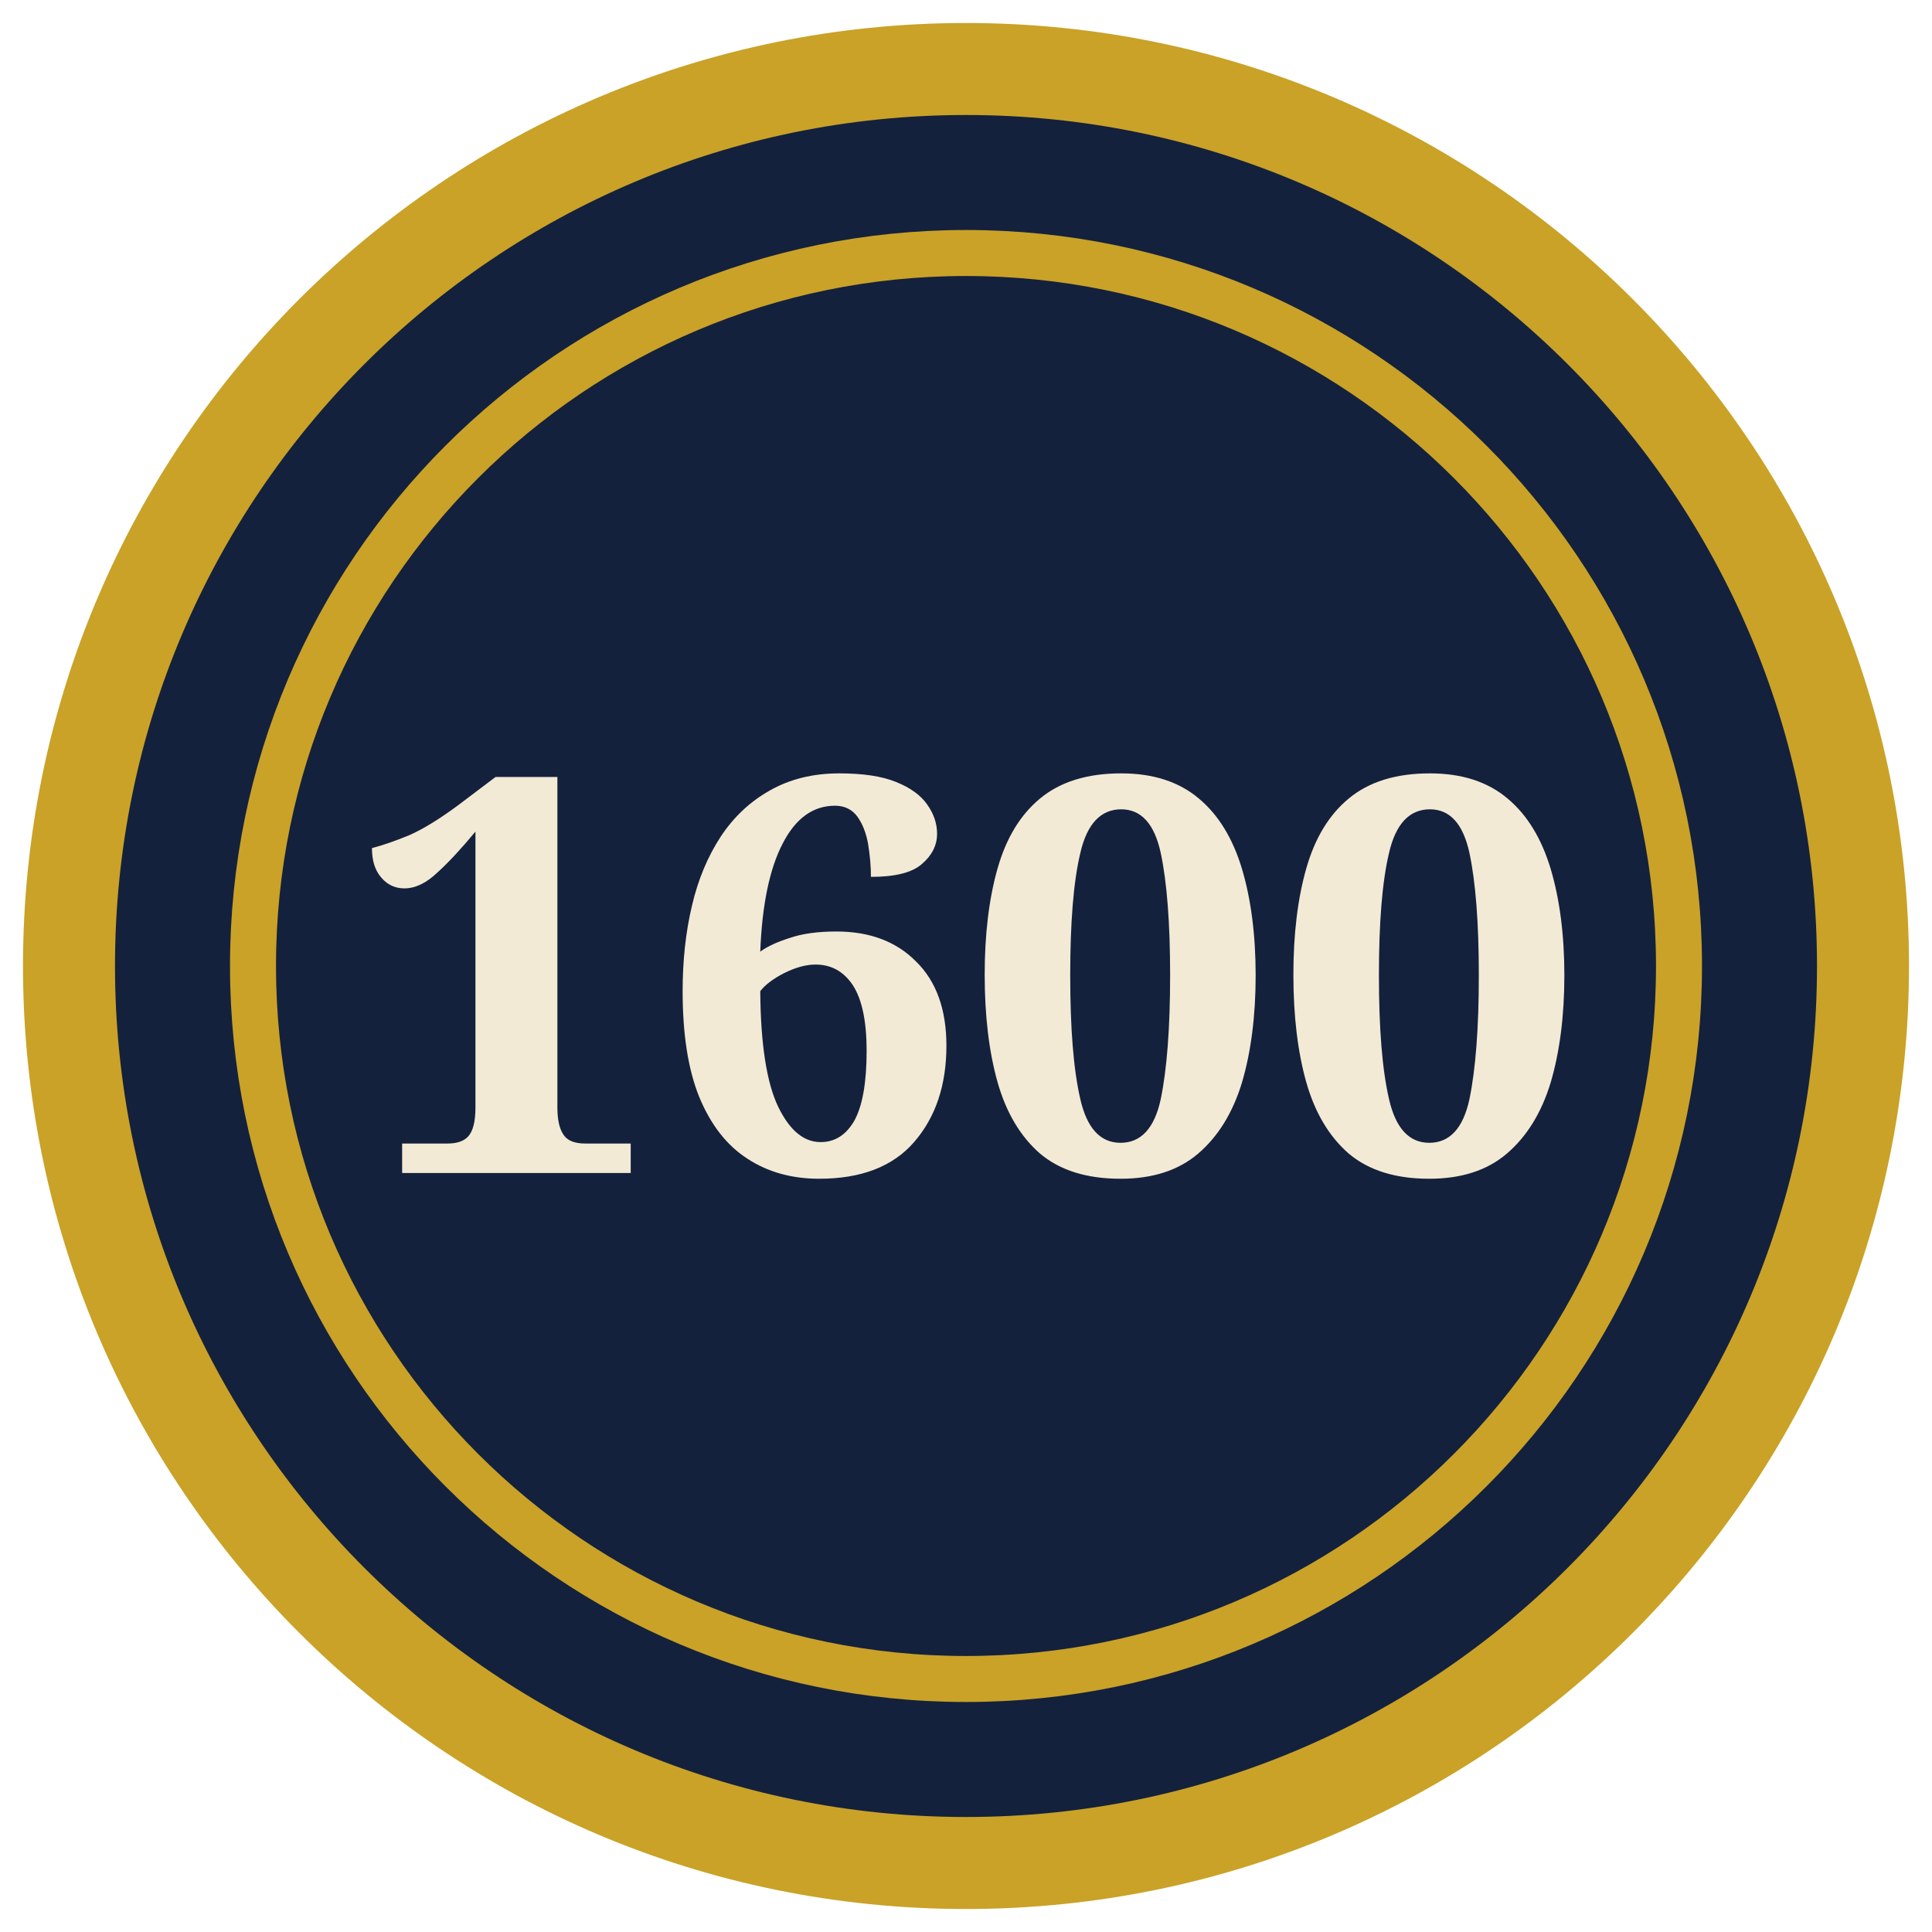
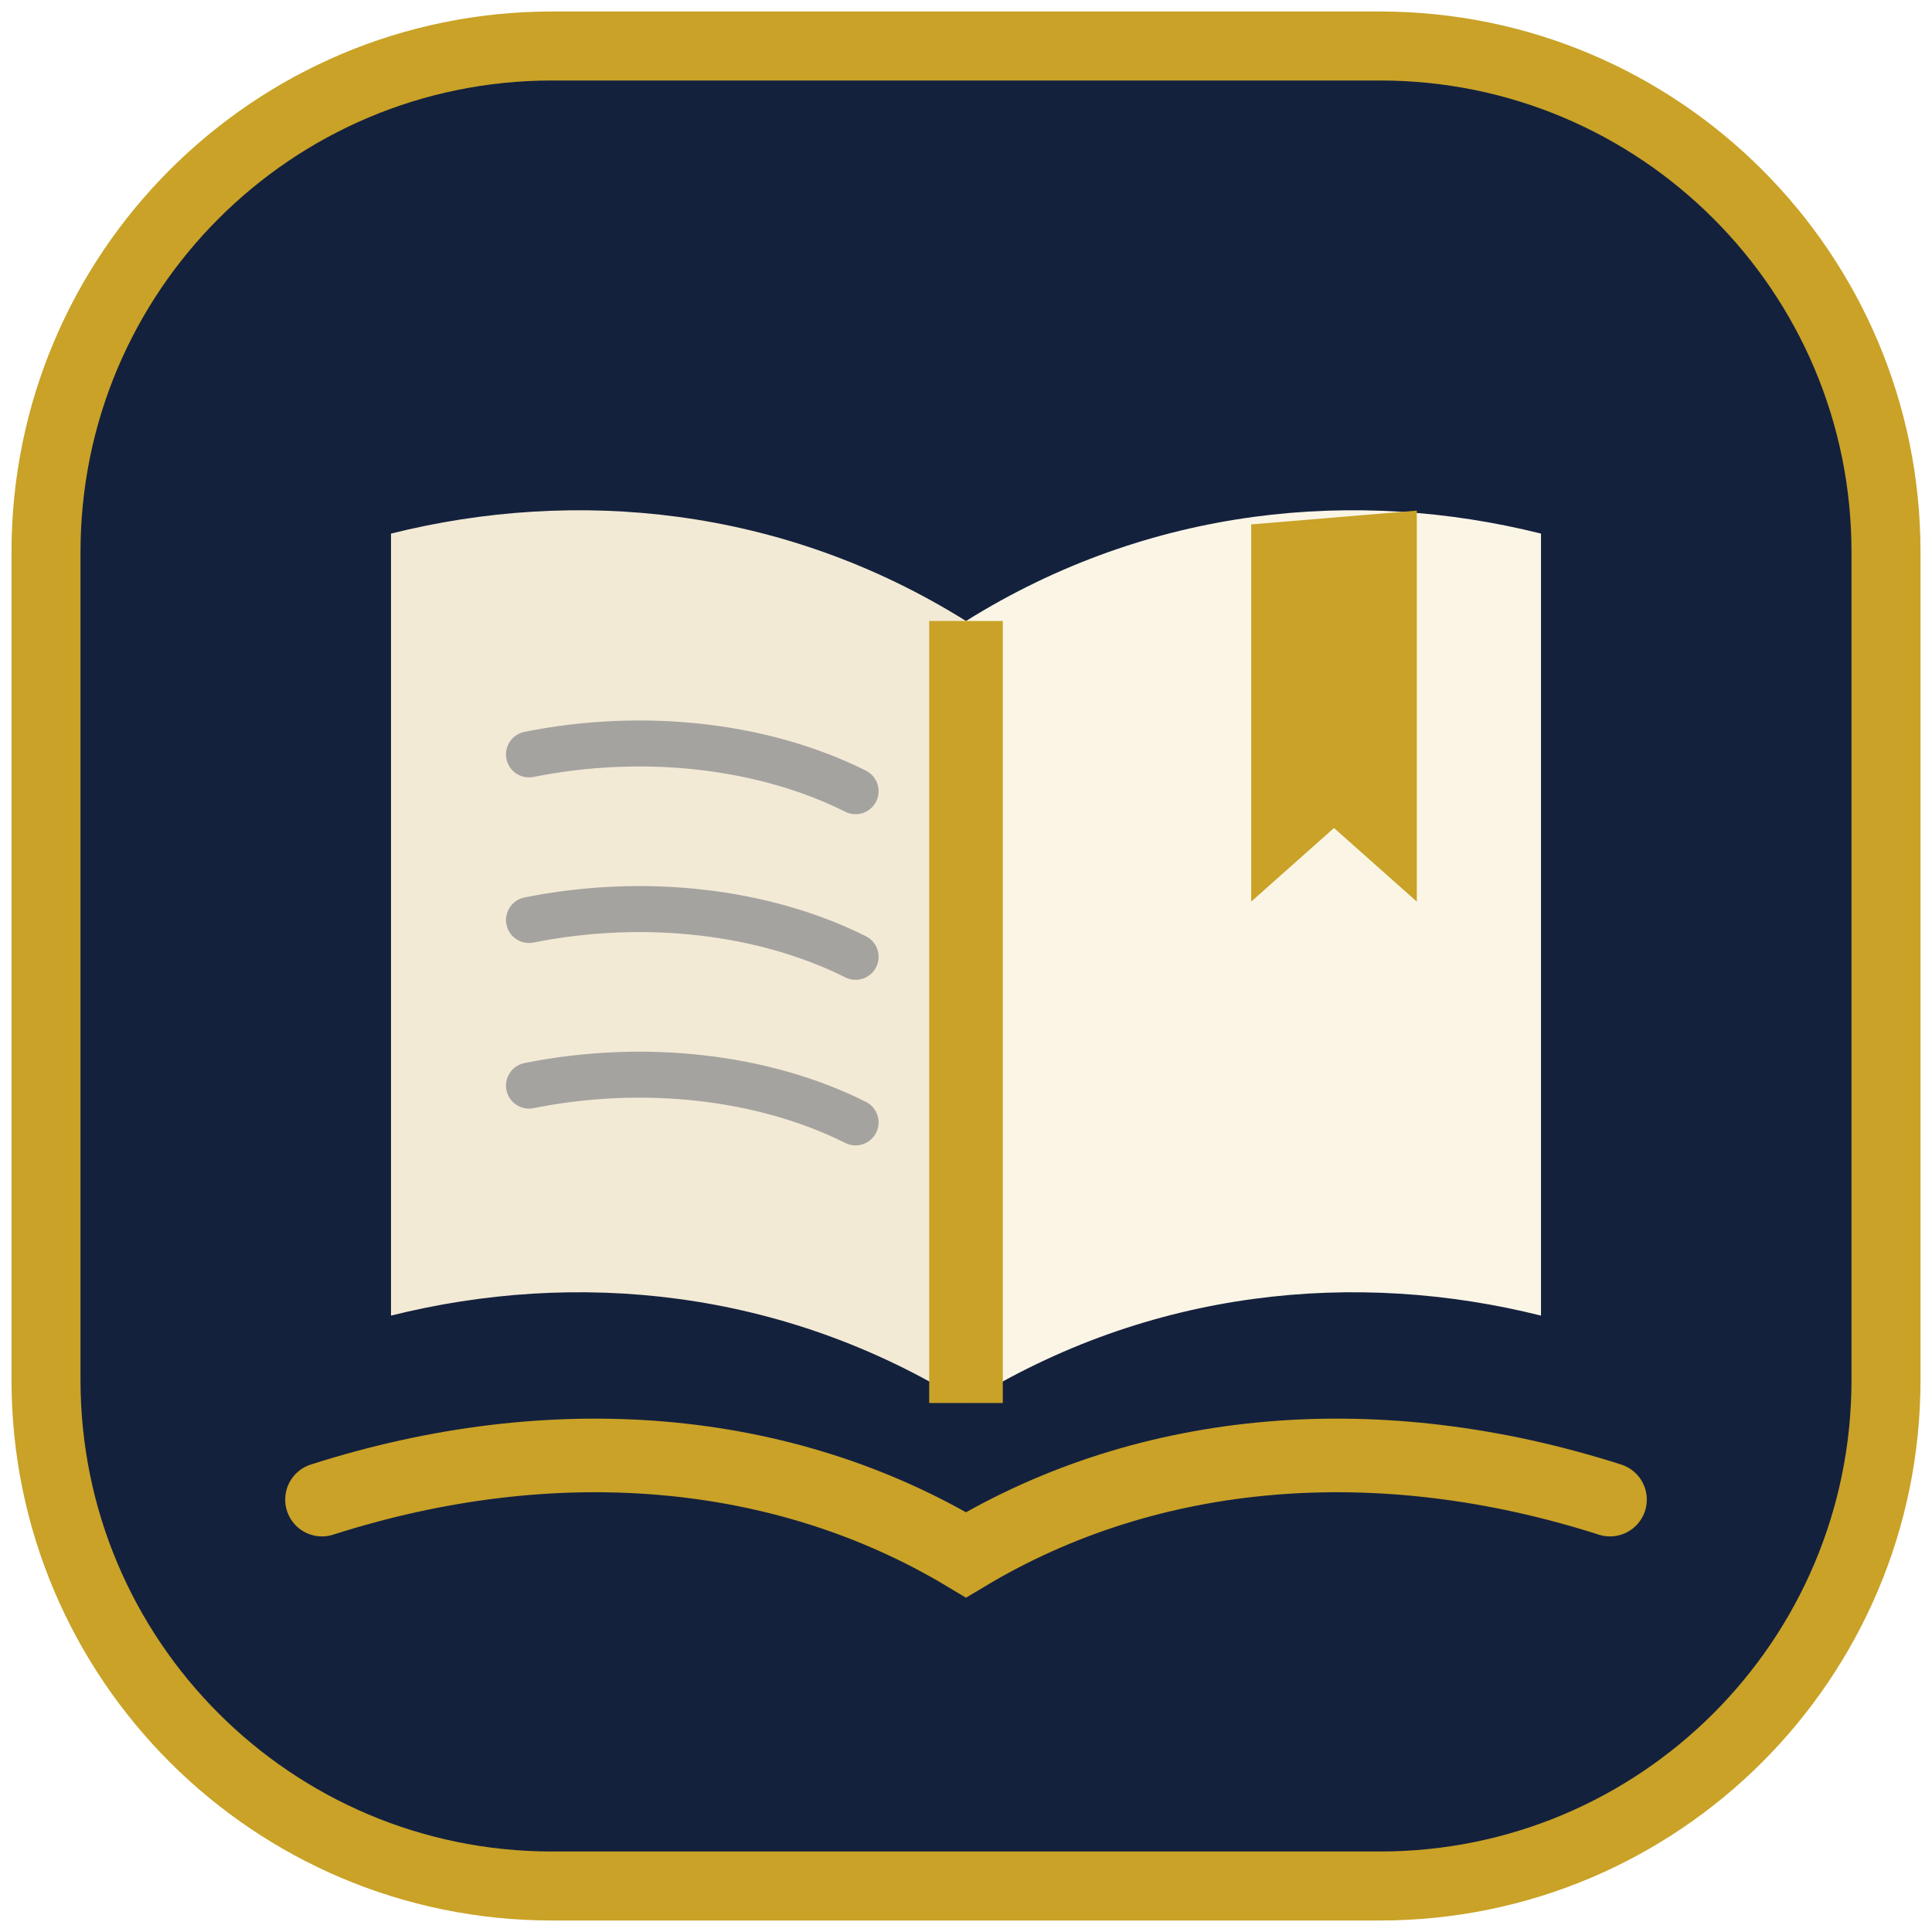
<svg xmlns="http://www.w3.org/2000/svg" viewBox="0 0 42 42">
-   <circle cx="21" cy="21" r="19.5" fill="#14213d" stroke="#c9a227" stroke-width="2" />
-   <circle cx="21" cy="21" r="15.5" fill="none" stroke="#c9a227" stroke-width="1" />
-   <text x="21" y="25.5" text-anchor="middle" font-family="Georgia, serif" font-weight="700" font-size="12" fill="#f3ead5">1600</text>
+   <rect x="1" y="1" width="40" height="40" rx="11" fill="#14213d" stroke="#c9a227" stroke-width="1.5" />
+   <path d="M21 13.5C17 11 12.5 10.6 8.5 11.6V28.6C12.5 27.6 17 28 21 30.5Z" fill="#f3ead5" />
+   <path d="M21 13.5C25 11 29.5 10.6 33.5 11.6V28.6C29.5 27.6 25 28 21 30.5Z" fill="#fbf5e6" />
+   <path d="M11.5 16.4C14 15.9 16.6 16.2 18.6 17.2M11.5 20C14 19.5 16.6 19.8 18.6 20.8M11.5 23.6C14 23.1 16.6 23.4 18.6 24.4" stroke="#14213d" stroke-opacity=".35" stroke-width="1" stroke-linecap="round" fill="none" />
+   <path d="M21 13.5V30.5" stroke="#c9a227" stroke-width="1.6" />
+   <path d="M27.2 11.4V19.6L29 18 30.8 19.6V11.1" fill="#c9a227" />
+   <path d="M7 32.6C12 31 17 31.4 21 33.8 25 31.4 30 31 35 32.6" stroke="#c9a227" stroke-width="1.6" stroke-linecap="round" fill="none" />
</svg>
